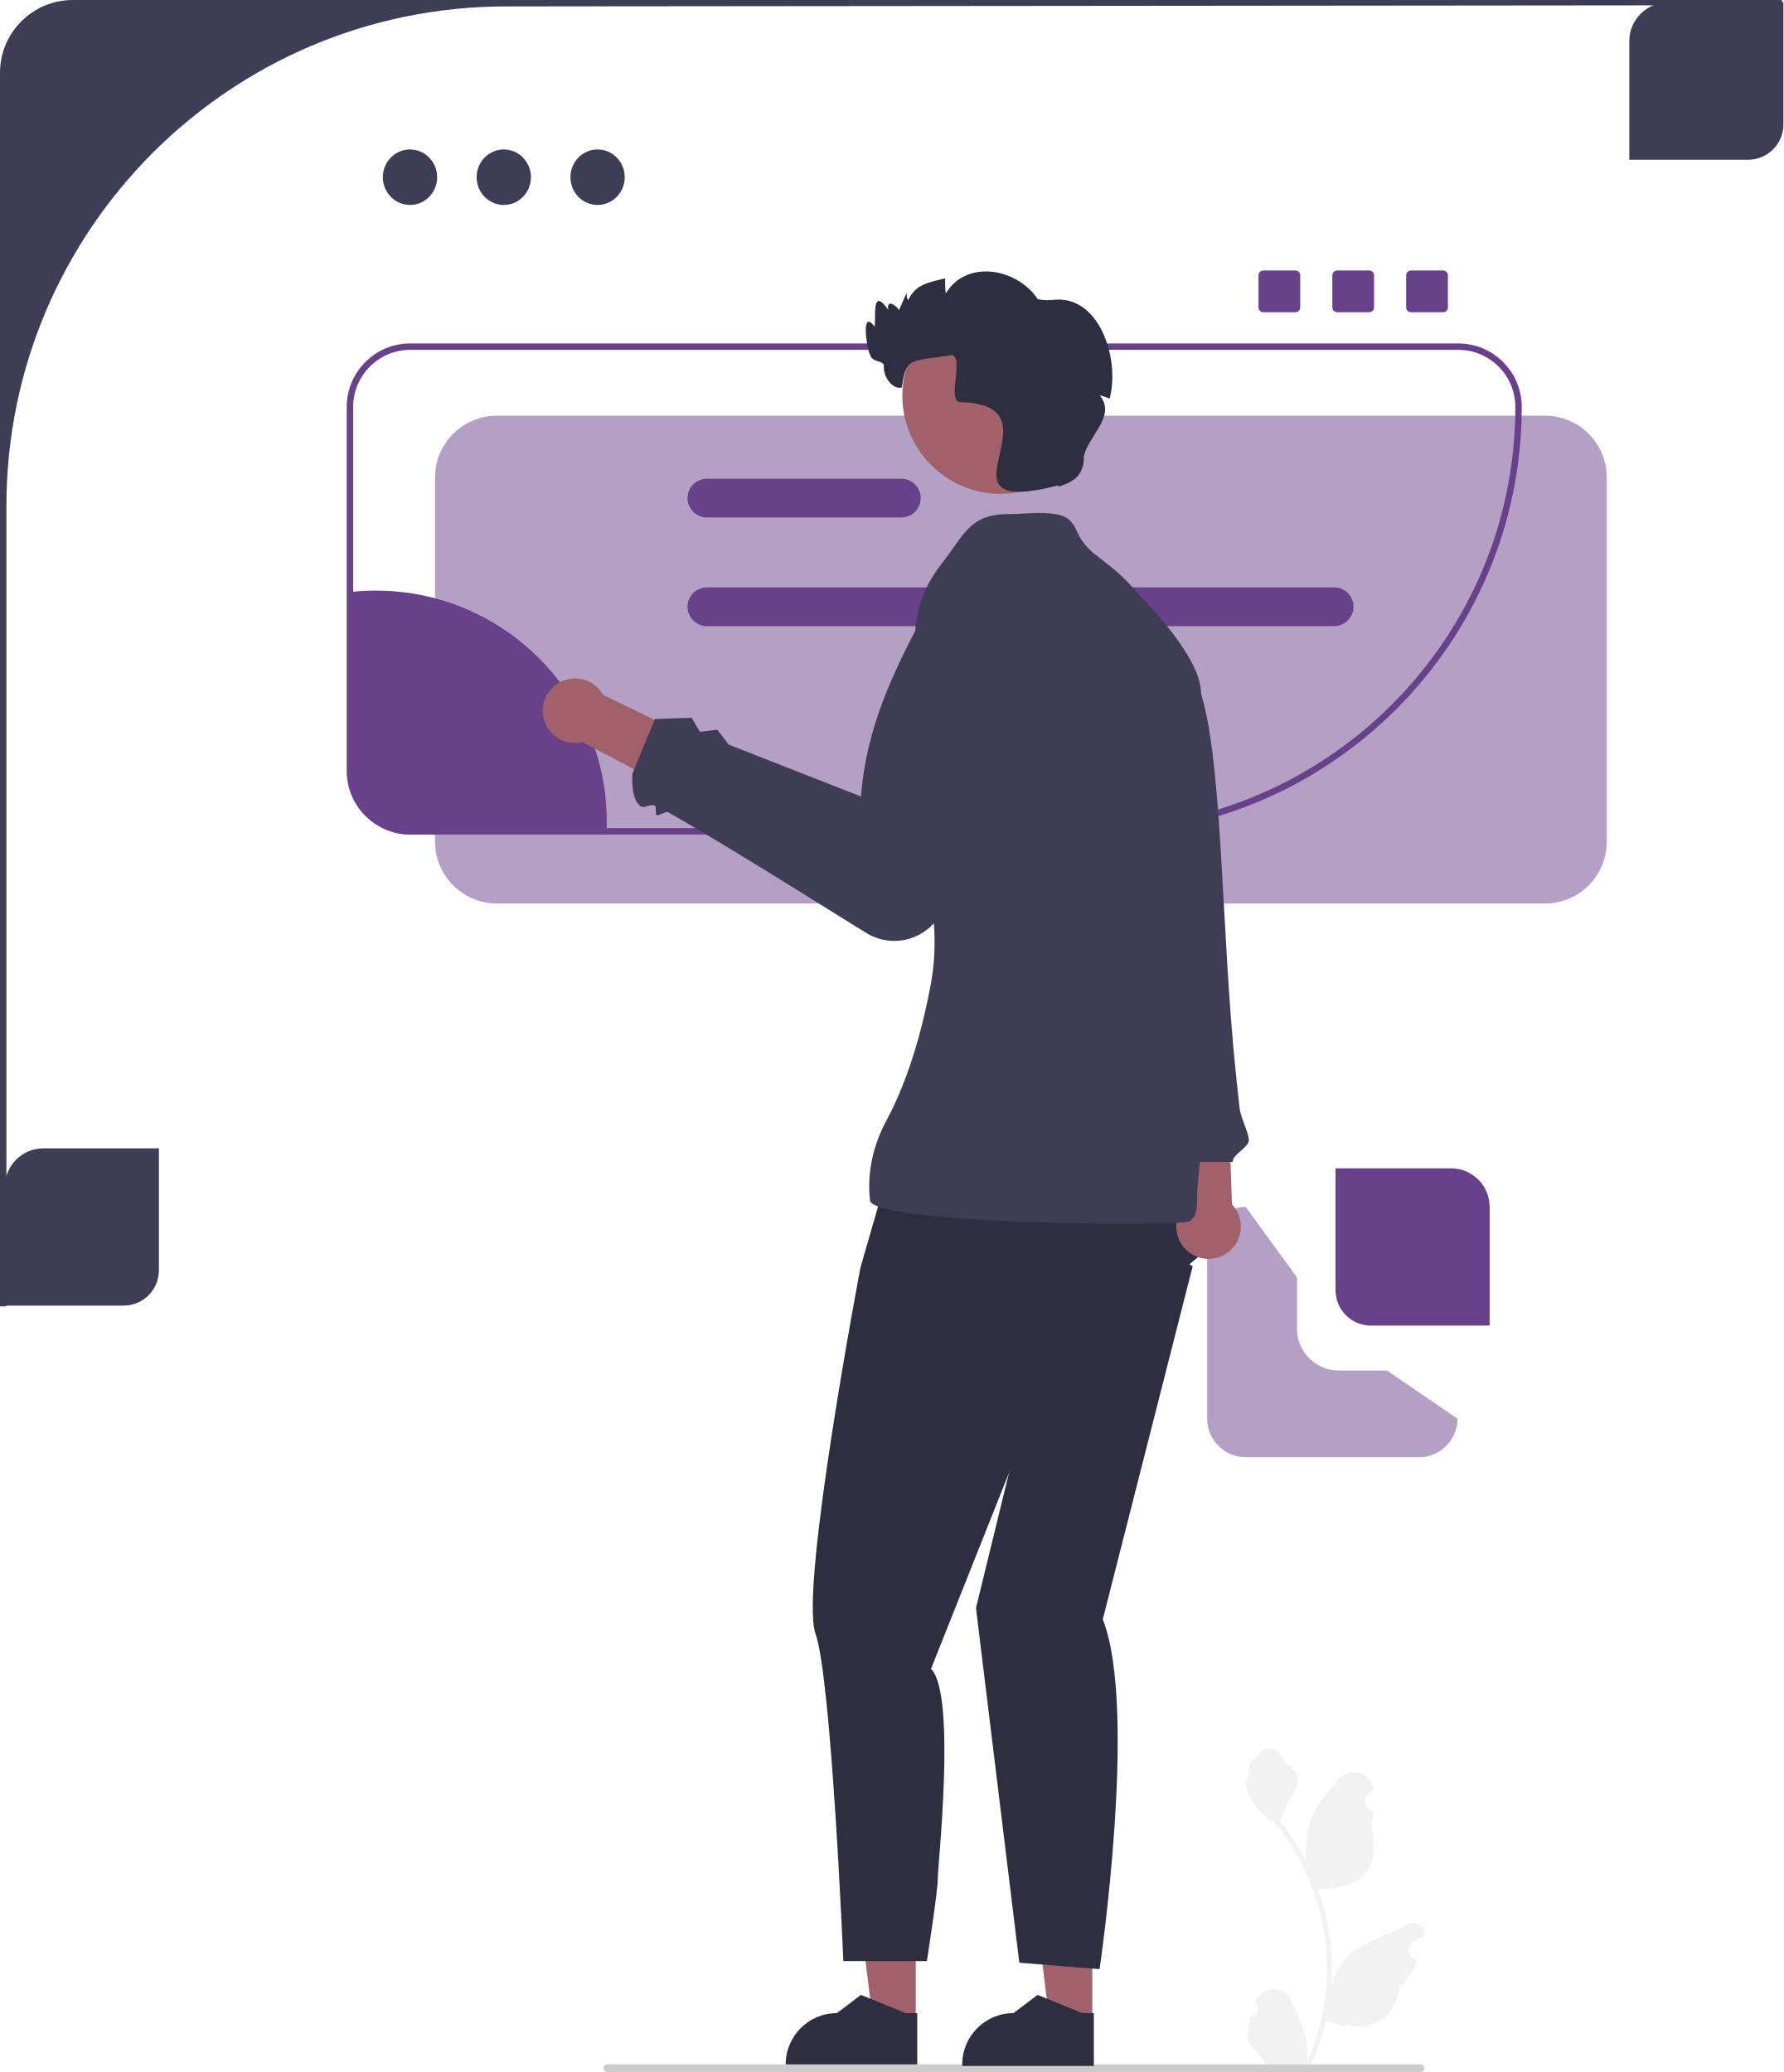
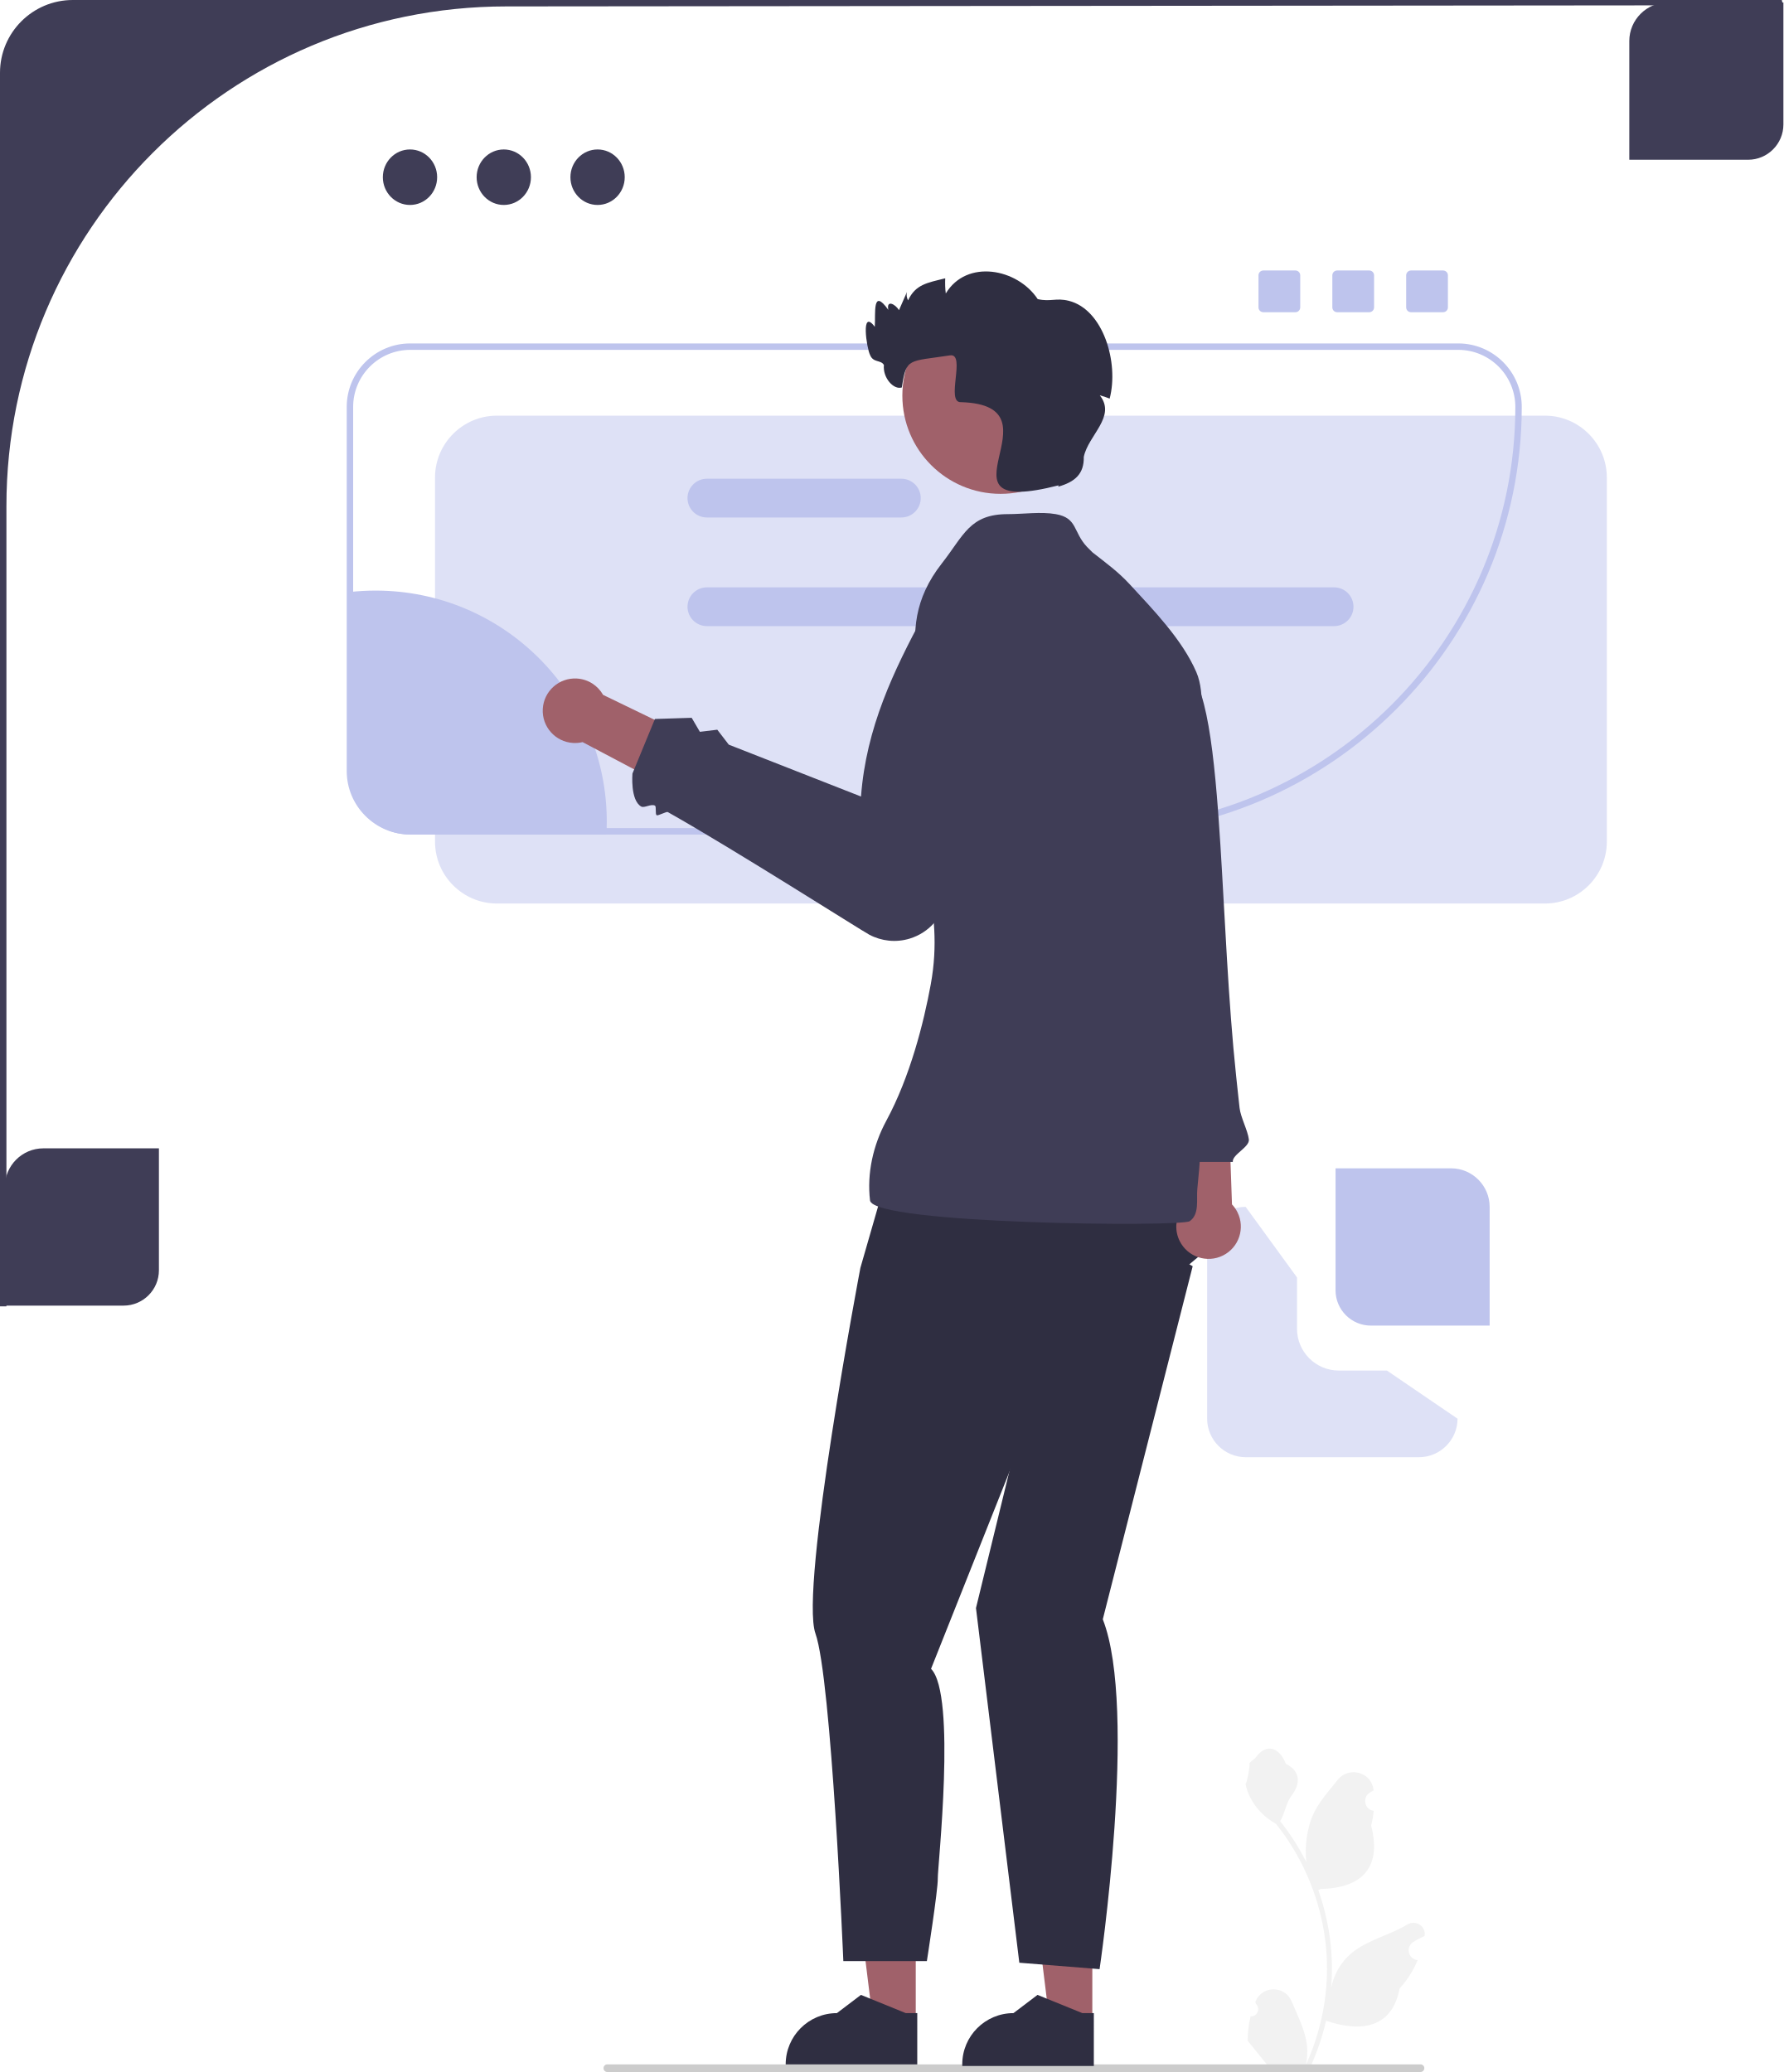
<svg xmlns="http://www.w3.org/2000/svg" width="555.5" height="645.545" viewBox="0 0 555.5 645.545">
  <path d="M38.5,406.773H1.5v-37c0-6.6,5.4-12,12-12H49.5v38c0,6.065-4.935,11-11,11Z" fill="#3f3d56" />
  <path d="M544.5,49.773h-37V12.773c0-6.6,5.4-12,12-12h36V38.773c0,6.065-4.935,11-11,11Z" fill="#3f3d56" />
  <g>
    <polygon points="285.241 629.768 271.914 629.767 265.575 578.362 285.244 578.364 285.241 629.768" fill="#a0616a" />
    <path d="M285.71,643.671l-40.982-.002v-.518c.001-8.809,7.142-15.951,15.952-15.951h.001l7.486-5.679,13.967,5.68,3.578,0-.001,16.47Z" fill="#2f2e41" />
  </g>
  <path d="M276.795,364.463l-8.795,30.537s-19,99.935-14,113.935,8.685,102.065,8.685,102.065h26.016s3.504-22.341,3.402-25.703c-.102-3.362,5.898-57.362-2.102-65.362l35-88,55-46-21.567-26.77-81.638,5.299Z" fill="#2f2e41" />
-   <path d="M404,414v-16l-16-22c-6.6,0-12,5.4-12,12v54c0,6.6,5.4,12,12,12h54c6.6,0,12-5.4,12-12l-22-15h-15c-7.168,0-13-5.832-13-13Z" fill="#69418b" opacity=".5" />
-   <path d="M481.22,281.5H154.78c-10.631,0-19.279-8.649-19.279-19.28v-113.44c0-10.631,8.648-19.28,19.279-19.28H481.22c10.631,0,19.28,8.649,19.28,19.28v113.44c0,10.631-8.649,19.28-19.28,19.28Z" fill="#69418b" opacity=".5" />
-   <path d="M340.78,260H127.78c-10.907,0-19.78-8.874-19.78-19.78V126.78c0-10.907,8.873-19.78,19.78-19.78H454.22c10.907,0,19.78,8.874,19.78,19.78,0,73.458-59.762,133.22-133.22,133.22ZM127.78,109c-9.804,0-17.78,7.976-17.78,17.78v113.44c0,9.804,7.976,17.78,17.78,17.78h213c72.355,0,131.22-58.865,131.22-131.22,0-9.804-7.976-17.78-17.78-17.78H127.78Z" fill="#69418b" />
+   <path d="M404,414v-16l-16-22c-6.6,0-12,5.4-12,12v54c0,6.6,5.4,12,12,12h54c6.6,0,12-5.4,12-12l-22-15h-15c-7.168,0-13-5.832-13-13Z" fill="#bec4ed" opacity=".5" />
+   <path d="M481.22,281.5H154.78c-10.631,0-19.279-8.649-19.279-19.28v-113.44c0-10.631,8.648-19.28,19.279-19.28H481.22c10.631,0,19.28,8.649,19.28,19.28v113.44c0,10.631-8.649,19.28-19.28,19.28Z" fill="#bec4ed" opacity=".5" />
+   <path d="M340.78,260H127.78c-10.907,0-19.78-8.874-19.78-19.78V126.78c0-10.907,8.873-19.78,19.78-19.78H454.22c10.907,0,19.78,8.874,19.78,19.78,0,73.458-59.762,133.22-133.22,133.22ZM127.78,109c-9.804,0-17.78,7.976-17.78,17.78v113.44c0,9.804,7.976,17.78,17.78,17.78h213c72.355,0,131.22-58.865,131.22-131.22,0-9.804-7.976-17.78-17.78-17.78H127.78Z" fill="#bec4ed" />
  <g>
    <path d="M367.8,377.044l-2.117-29.963,16.948-3.597,1.111,31.758c.668,.704,1.246,1.516,1.702,2.43,2.479,4.968,.462,11.006-4.507,13.486-4.968,2.479-11.006,.462-13.486-4.507-1.581-3.169-1.327-6.768,.349-9.606Z" fill="#a0616a" />
    <path d="M340.895,184.923l-6.52,4.859,16.025,91.379-2.343,5.595,3.125,2.939,.958,7.028,12.618,65.278h19.242c-.282-2.268,5.281-4.592,5-7-.321-2.753-2.575-6.918-2.895-9.827-.099-.901-.199-1.808-.298-2.722-.146-1.341-.292-2.696-.438-4.063-.113-1.058-.227-2.124-.34-3.197-2.46-23.216-3.472-49.342-4.893-71.901-1.812-28.76-4.289-51.724-11.282-55.476l-27.959-22.893Z" fill="#3f3d56" />
  </g>
  <path d="M389.535,628.212c2.066,.129,3.208-2.437,1.645-3.933l-.155-.618c.02-.05,.041-.099,.062-.148,2.089-4.982,9.17-4.947,11.241,.042,1.839,4.428,4.179,8.864,4.756,13.546,.258,2.067,.142,4.172-.316,6.2,4.308-9.411,6.575-19.687,6.575-30.021,0-2.597-.142-5.193-.433-7.783-.239-2.119-.568-4.224-.995-6.31-2.306-11.277-7.299-22.018-14.5-30.99-3.462-1.892-6.349-4.851-8.093-8.397-.626-1.279-1.117-2.655-1.35-4.056,.394,.052,1.486-5.949,1.188-6.317,.549-.833,1.532-1.247,2.131-2.06,2.982-4.043,7.091-3.337,9.236,2.157,4.582,2.313,4.627,6.148,1.815,9.837-1.789,2.347-2.035,5.522-3.604,8.035,.162,.207,.329,.407,.491,.614,2.961,3.798,5.522,7.88,7.681,12.169-.61-4.766,.291-10.508,1.826-14.21,1.748-4.217,5.025-7.769,7.91-11.415,3.466-4.379,10.573-2.468,11.184,3.083,.006,.054,.012,.107,.017,.161-.429,.242-.848,.499-1.259,.77-2.339,1.547-1.531,5.174,1.241,5.602l.063,.01c-.155,1.544-.42,3.074-.807,4.579,3.702,14.316-4.29,19.53-15.701,19.764-.252,.129-.497,.258-.749,.381,1.156,3.255,2.08,6.594,2.764,9.979,.614,2.99,1.04,6.013,1.279,9.049,.297,3.83,.271,7.68-.052,11.503l.019-.136c.82-4.211,3.107-8.145,6.427-10.87,4.946-4.063,11.933-5.559,17.268-8.824,2.568-1.572,5.859,.459,5.411,3.437l-.022,.143c-.794,.323-1.569,.698-2.319,1.117-.429,.242-.848,.499-1.259,.77-2.339,1.547-1.531,5.174,1.241,5.602l.063,.01c.045,.006,.084,.013,.129,.019-1.363,3.236-3.262,6.239-5.639,8.829-2.315,12.497-12.256,13.683-22.89,10.044h-.006c-1.163,5.064-2.861,10.011-5.044,14.726h-18.02c-.065-.2-.123-.407-.181-.607,1.666,.103,3.346,.006,4.986-.297-1.337-1.641-2.674-3.294-4.011-4.935-.032-.032-.058-.065-.084-.097-.678-.84-1.363-1.673-2.041-2.512l-0-.001c-.042-2.578,.267-5.147,.879-7.64l.001-0Z" fill="#f2f2f2" />
  <path d="M187.983,644.355c0,.66,.53,1.19,1.19,1.19h253.29c.66,0,1.19-.53,1.19-1.19,0-.66-.53-1.19-1.19-1.19H189.173c-.66,0-1.19,.53-1.19,1.19Z" fill="#ccc" />
  <path d="M22.69,0C10.159,0,0,10.159,0,22.69V407H2V157.68C2,71.7,71.7,2,157.68,2l397.684-.364-.364-1.636H22.69Z" fill="#3f3d56" />
-   <path d="M189,256c0,1.34-.04,2.68-.11,4h-61.11c-10.37,0-18.78-8.41-18.78-18.78v-56.78c2.63-.29,5.3-.44,8-.44,39.76,0,72,32.24,72,72Z" fill="#69418b" />
-   <path d="M415.551,182.996H220.182c-3.33,0-6.036,2.706-6.036,6.036s2.706,6.036,6.036,6.036h195.369c3.33,0,6.036-2.706,6.036-6.036s-2.706-6.036-6.036-6.036Z" fill="#69418b" />
-   <path d="M280.756,149.152h-60.575c-3.33,0-6.036,2.706-6.036,6.036s2.706,6.036,6.036,6.036h60.575c3.33,0,6.036-2.706,6.036-6.036s-2.706-6.036-6.036-6.036Z" fill="#69418b" />
+   <path d="M189,256c0,1.34-.04,2.68-.11,4h-61.11c-10.37,0-18.78-8.41-18.78-18.78v-56.78c2.63-.29,5.3-.44,8-.44,39.76,0,72,32.24,72,72Z" fill="#bec4ed" />
+   <path d="M415.551,182.996H220.182c-3.33,0-6.036,2.706-6.036,6.036s2.706,6.036,6.036,6.036h195.369c3.33,0,6.036-2.706,6.036-6.036s-2.706-6.036-6.036-6.036Z" fill="#bec4ed" />
+   <path d="M280.756,149.152h-60.575c-3.33,0-6.036,2.706-6.036,6.036s2.706,6.036,6.036,6.036h60.575c3.33,0,6.036-2.706,6.036-6.036s-2.706-6.036-6.036-6.036Z" fill="#bec4ed" />
  <g>
    <polygon points="340.241 629.768 326.914 629.767 320.575 578.362 340.244 578.364 340.241 629.768" fill="#a0616a" />
    <path d="M340.71,643.671l-40.982-.002v-.518c.001-8.809,7.142-15.951,15.952-15.951h.001l7.486-5.679,13.967,5.68,3.578,0-.001,16.47Z" fill="#2f2e41" />
  </g>
  <path d="M312.5,376.5l7,61-15.5,63.5,13.5,110.5,25,2s12-81,1-109l28-110-21-12-38-6Z" fill="#2f2e41" />
  <path d="M338.583,170.386c-4.412-4.71-2.901-9-9.722-10.203-4.624-.815-10.189,.002-14.924-.002-11.9-.011-13.689,6.569-20.54,15.311-17.647,22.517-1.229,40.586-5.397,67.508-3.873,25.014,6.506,38.636,1.909,63.718-2.188,11.939-6.43,28.75-13.852,42.481-4.098,7.581-6.063,16.401-5.058,24.802,.89,7.435,96.907,8.302,99.564,6.472,3.129-2.154,2.071-6.772,2.376-9.989,.828-8.716,1.67-14.822-.423-23.725-1.967-8.366-1.93-18.086-1.957-26.732-.026-8.336-11.768,5.426-11.085-2.896,.87-10.614,2.595-20.998,4.495-31.516,1.471-8.141,2.047-16.506,4.208-24.477,2.489-9.182,5.456-17.259,5.556-26.888,.078-7.496,1.887-17.974-1.093-24.841-4.39-10.117-13.243-19.227-20.712-27.33-3.714-4.029-7.401-6.651-11.643-9.991" fill="#3f3d56" />
  <g>
    <path d="M187.849,216.49l27.035,13.091-5.324,16.487-28.09-14.858c-.943,.228-1.935,.325-2.954,.265-5.543-.325-9.773-5.083-9.448-10.626,.325-5.543,5.083-9.773,10.626-9.448,3.535,.207,6.53,2.221,8.156,5.088Z" fill="#a0616a" />
    <path d="M270.775,291.212c-2.59-1.372-42.035-26.527-62.775-38.212-.389-.219-3.066,1.215-3.439,1.005-.57-.321-.028-2.705-.561-3.005-1.155-.651-3.312,.823-4.269,.284-3.465-1.953-2.731-10.284-2.731-10.284l7-17,11.444-.365,2.556,4.365,5.426-.654,3.574,4.654,41.192,16.162c1.601-21.478,10.19-39.197,19.494-56.53l3.761,.711c9.484,1.792,15.81,10.818,14.258,20.345l-10.862,66.676c-1.052,6.204-5.441,11.206-11.455,13.054-4.346,1.336-8.855,.784-12.613-1.205Z" fill="#3f3d56" />
  </g>
  <circle cx="311.671" cy="123.257" r="30.605" fill="#a0616a" />
  <path d="M345.639,124.188c-1.07-.43-2.14-.79-3.07-1.02,5.252,6.612-3.614,12.414-4.99,19.18,.115,5.372-2.822,7.808-7.96,9.28l.12-.42c-41.791,10.705,2.293-24.929-30.38-25.911-4.98,.291,1.671-15.367-3.45-14.579-13,2-13.606,.626-14.999,10.001-2.531,.829-6.001-3.001-5.59-7.001-.926-1.683-3.347-.606-4.32-3.16-1.03-1.95-2.99-14.7,1.48-8.74,.296-4.069-.855-12.387,4.22-5.28-.66-3.233,2.146-1.833,3.32,.09,.83-1.89,1.66-3.77,2.48-5.66-.23,.85-.08,1.78,.34,2.62,2.359-5.011,5.96-5.465,11.58-6.88-.065,1.535-.03,3.331,.18,4.72,6.525-10.811,22.328-7.791,28.629,1.761,3.993,.912,5.681-.47,9.681,.529,10.748,2.687,15.661,19.26,12.73,30.47Z" fill="#2f2e41" />
-   <path d="M427,413h37v-37c0-6.6-5.4-12-12-12h-36v38c0,6.065,4.935,11,11,11Z" fill="#69418b" />
+   <path d="M427,413h37v-37c0-6.6-5.4-12-12-12h-36v38c0,6.065,4.935,11,11,11Z" fill="#bec4ed" />
  <ellipse cx="127.706" cy="55.21" rx="8.457" ry="8.645" fill="#3f3d56" />
  <ellipse cx="156.92" cy="55.21" rx="8.457" ry="8.645" fill="#3f3d56" />
  <ellipse cx="186.134" cy="55.21" rx="8.457" ry="8.645" fill="#3f3d56" />
-   <path d="M393.5,84.273c-.827,0-1.5,.673-1.5,1.5v10c0,.827,.673,1.5,1.5,1.5h10c.827,0,1.5-.673,1.5-1.5v-10c0-.827-.673-1.5-1.5-1.5h-10Z" fill="#69418b" />
-   <path d="M416.5,84.273c-.827,0-1.5,.673-1.5,1.5v10c0,.827,.673,1.5,1.5,1.5h10c.827,0,1.5-.673,1.5-1.5v-10c0-.827-.673-1.5-1.5-1.5h-10Z" fill="#69418b" />
-   <path d="M439.5,84.273c-.827,0-1.5,.673-1.5,1.5v10c0,.827,.673,1.5,1.5,1.5h10c.827,0,1.5-.673,1.5-1.5v-10c0-.827-.673-1.5-1.5-1.5h-10Z" fill="#69418b" />
+   <path d="M393.5,84.273c-.827,0-1.5,.673-1.5,1.5v10c0,.827,.673,1.5,1.5,1.5h10c.827,0,1.5-.673,1.5-1.5v-10c0-.827-.673-1.5-1.5-1.5h-10Z" fill="#bec4ed" />
+   <path d="M416.5,84.273c-.827,0-1.5,.673-1.5,1.5v10c0,.827,.673,1.5,1.5,1.5h10c.827,0,1.5-.673,1.5-1.5v-10c0-.827-.673-1.5-1.5-1.5h-10Z" fill="#bec4ed" />
+   <path d="M439.5,84.273c-.827,0-1.5,.673-1.5,1.5v10c0,.827,.673,1.5,1.5,1.5h10c.827,0,1.5-.673,1.5-1.5v-10c0-.827-.673-1.5-1.5-1.5h-10Z" fill="#bec4ed" />
</svg>
